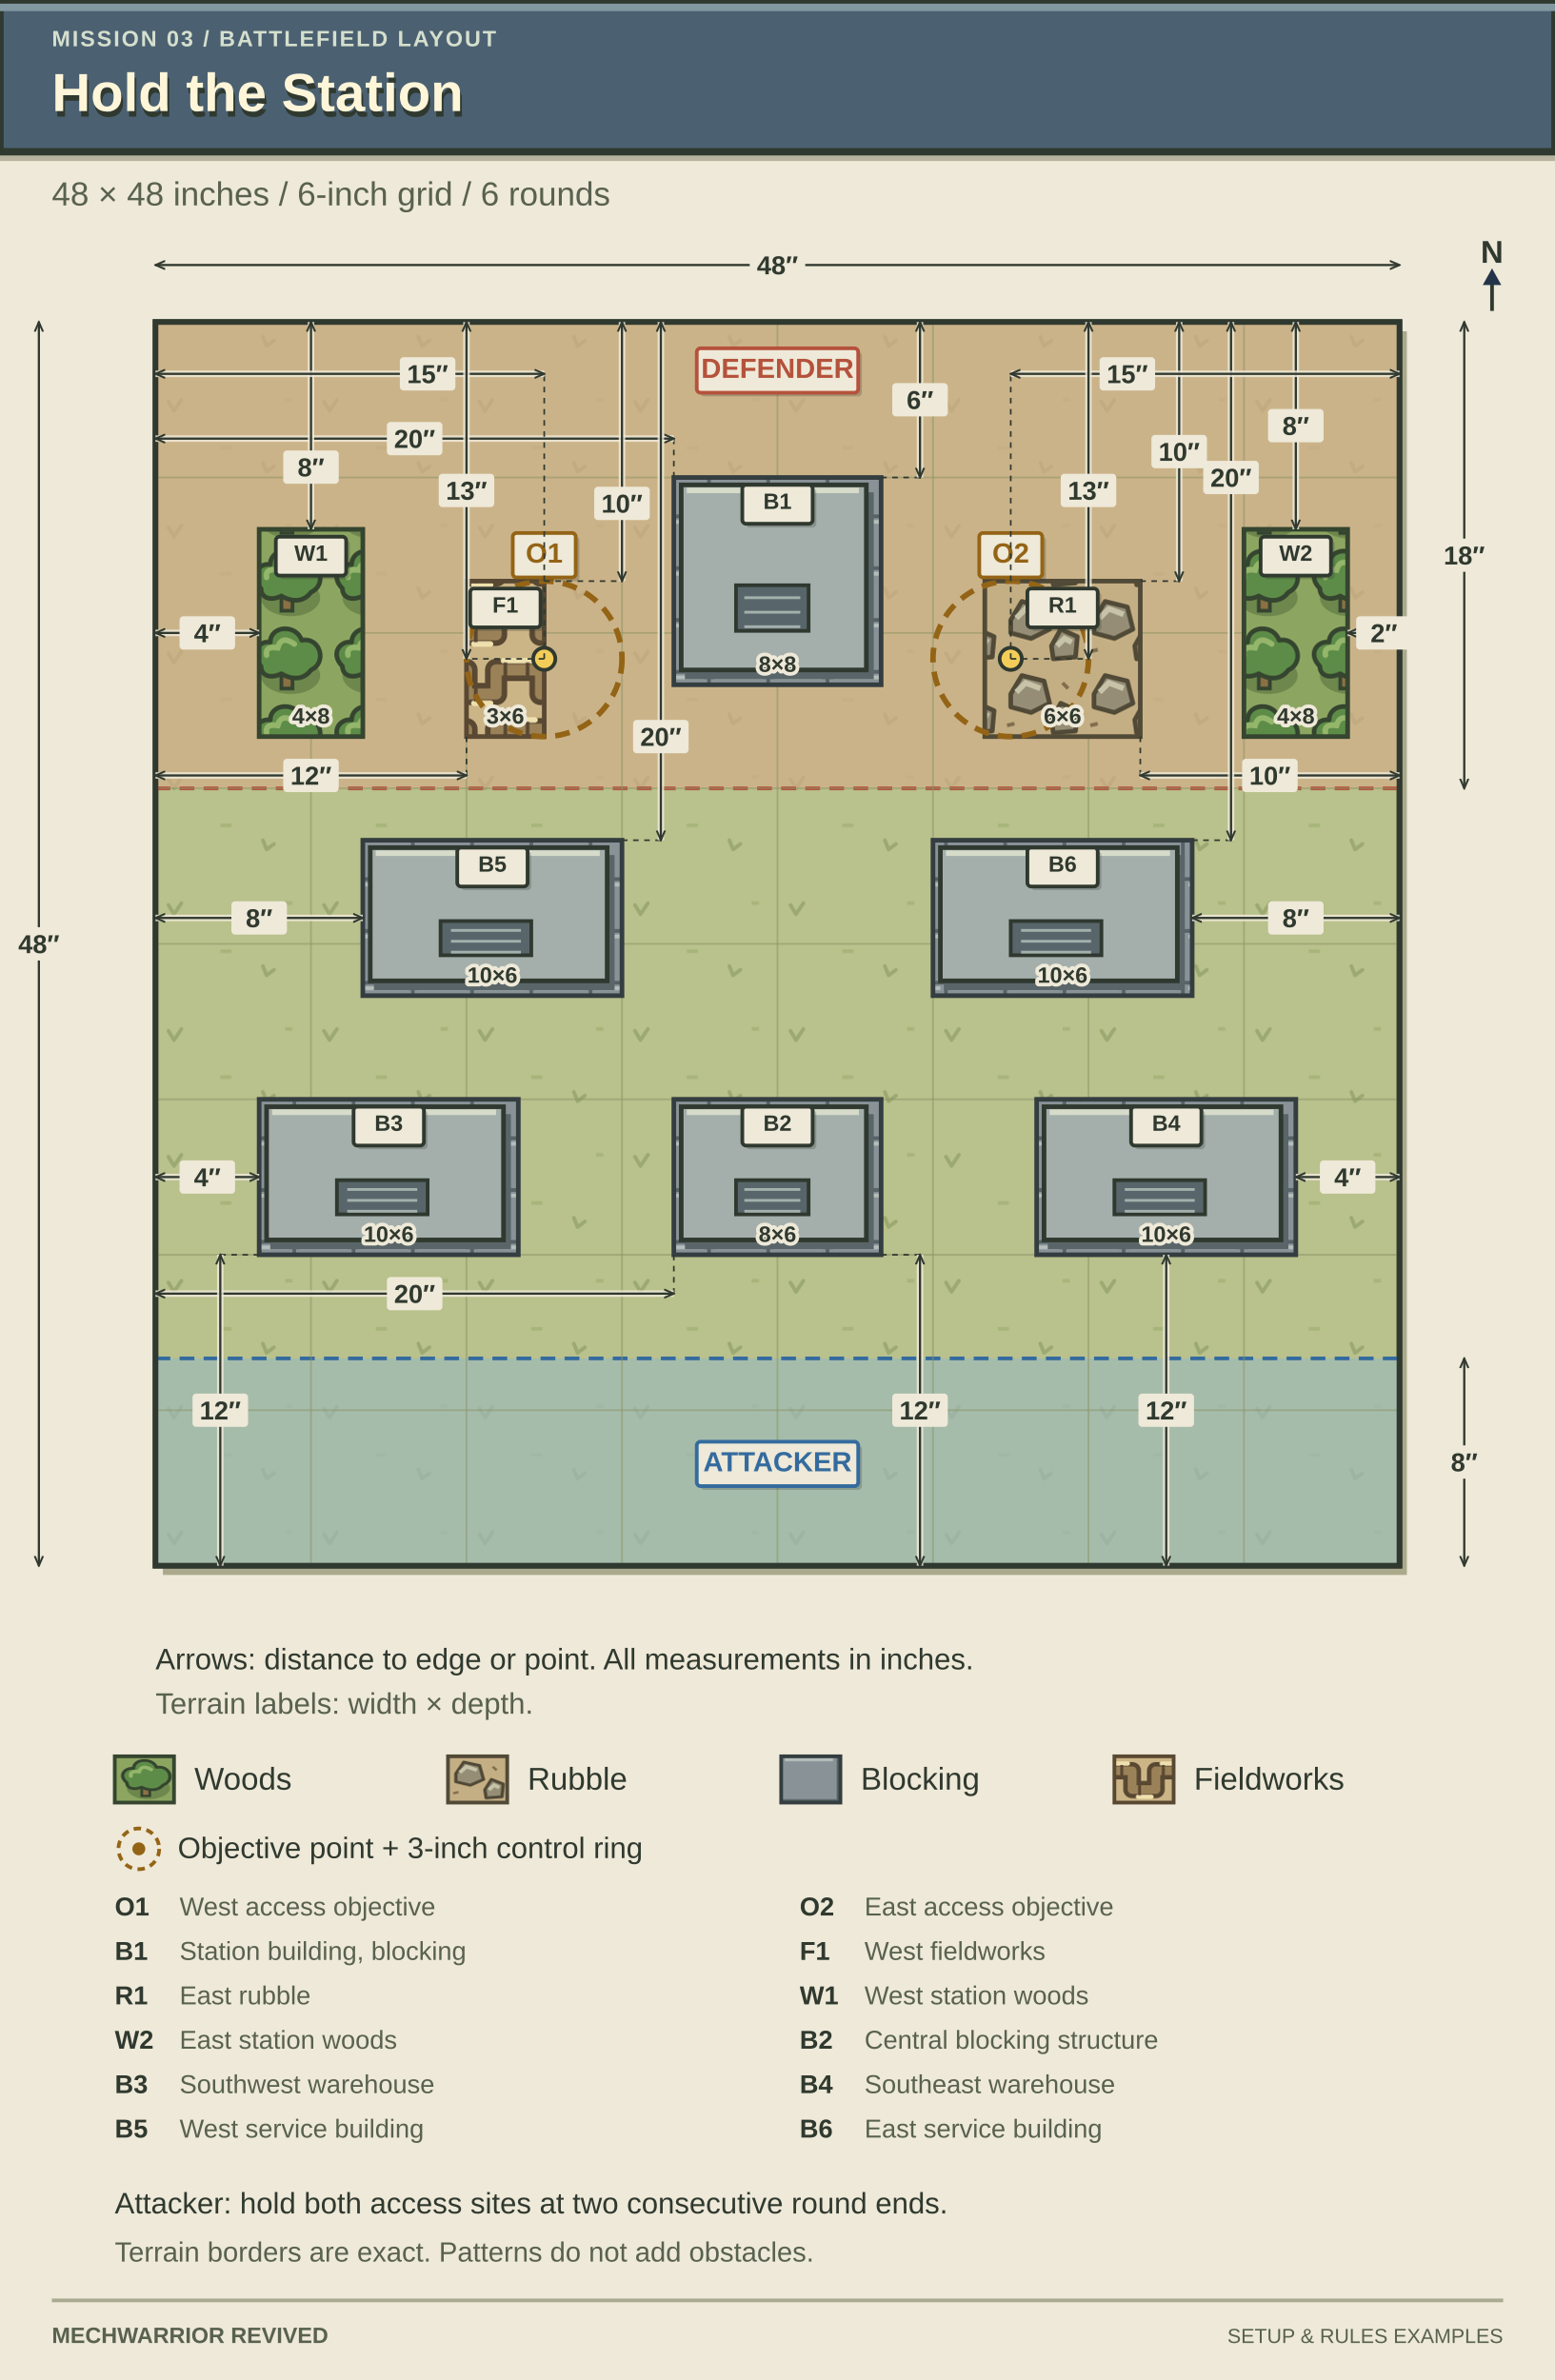
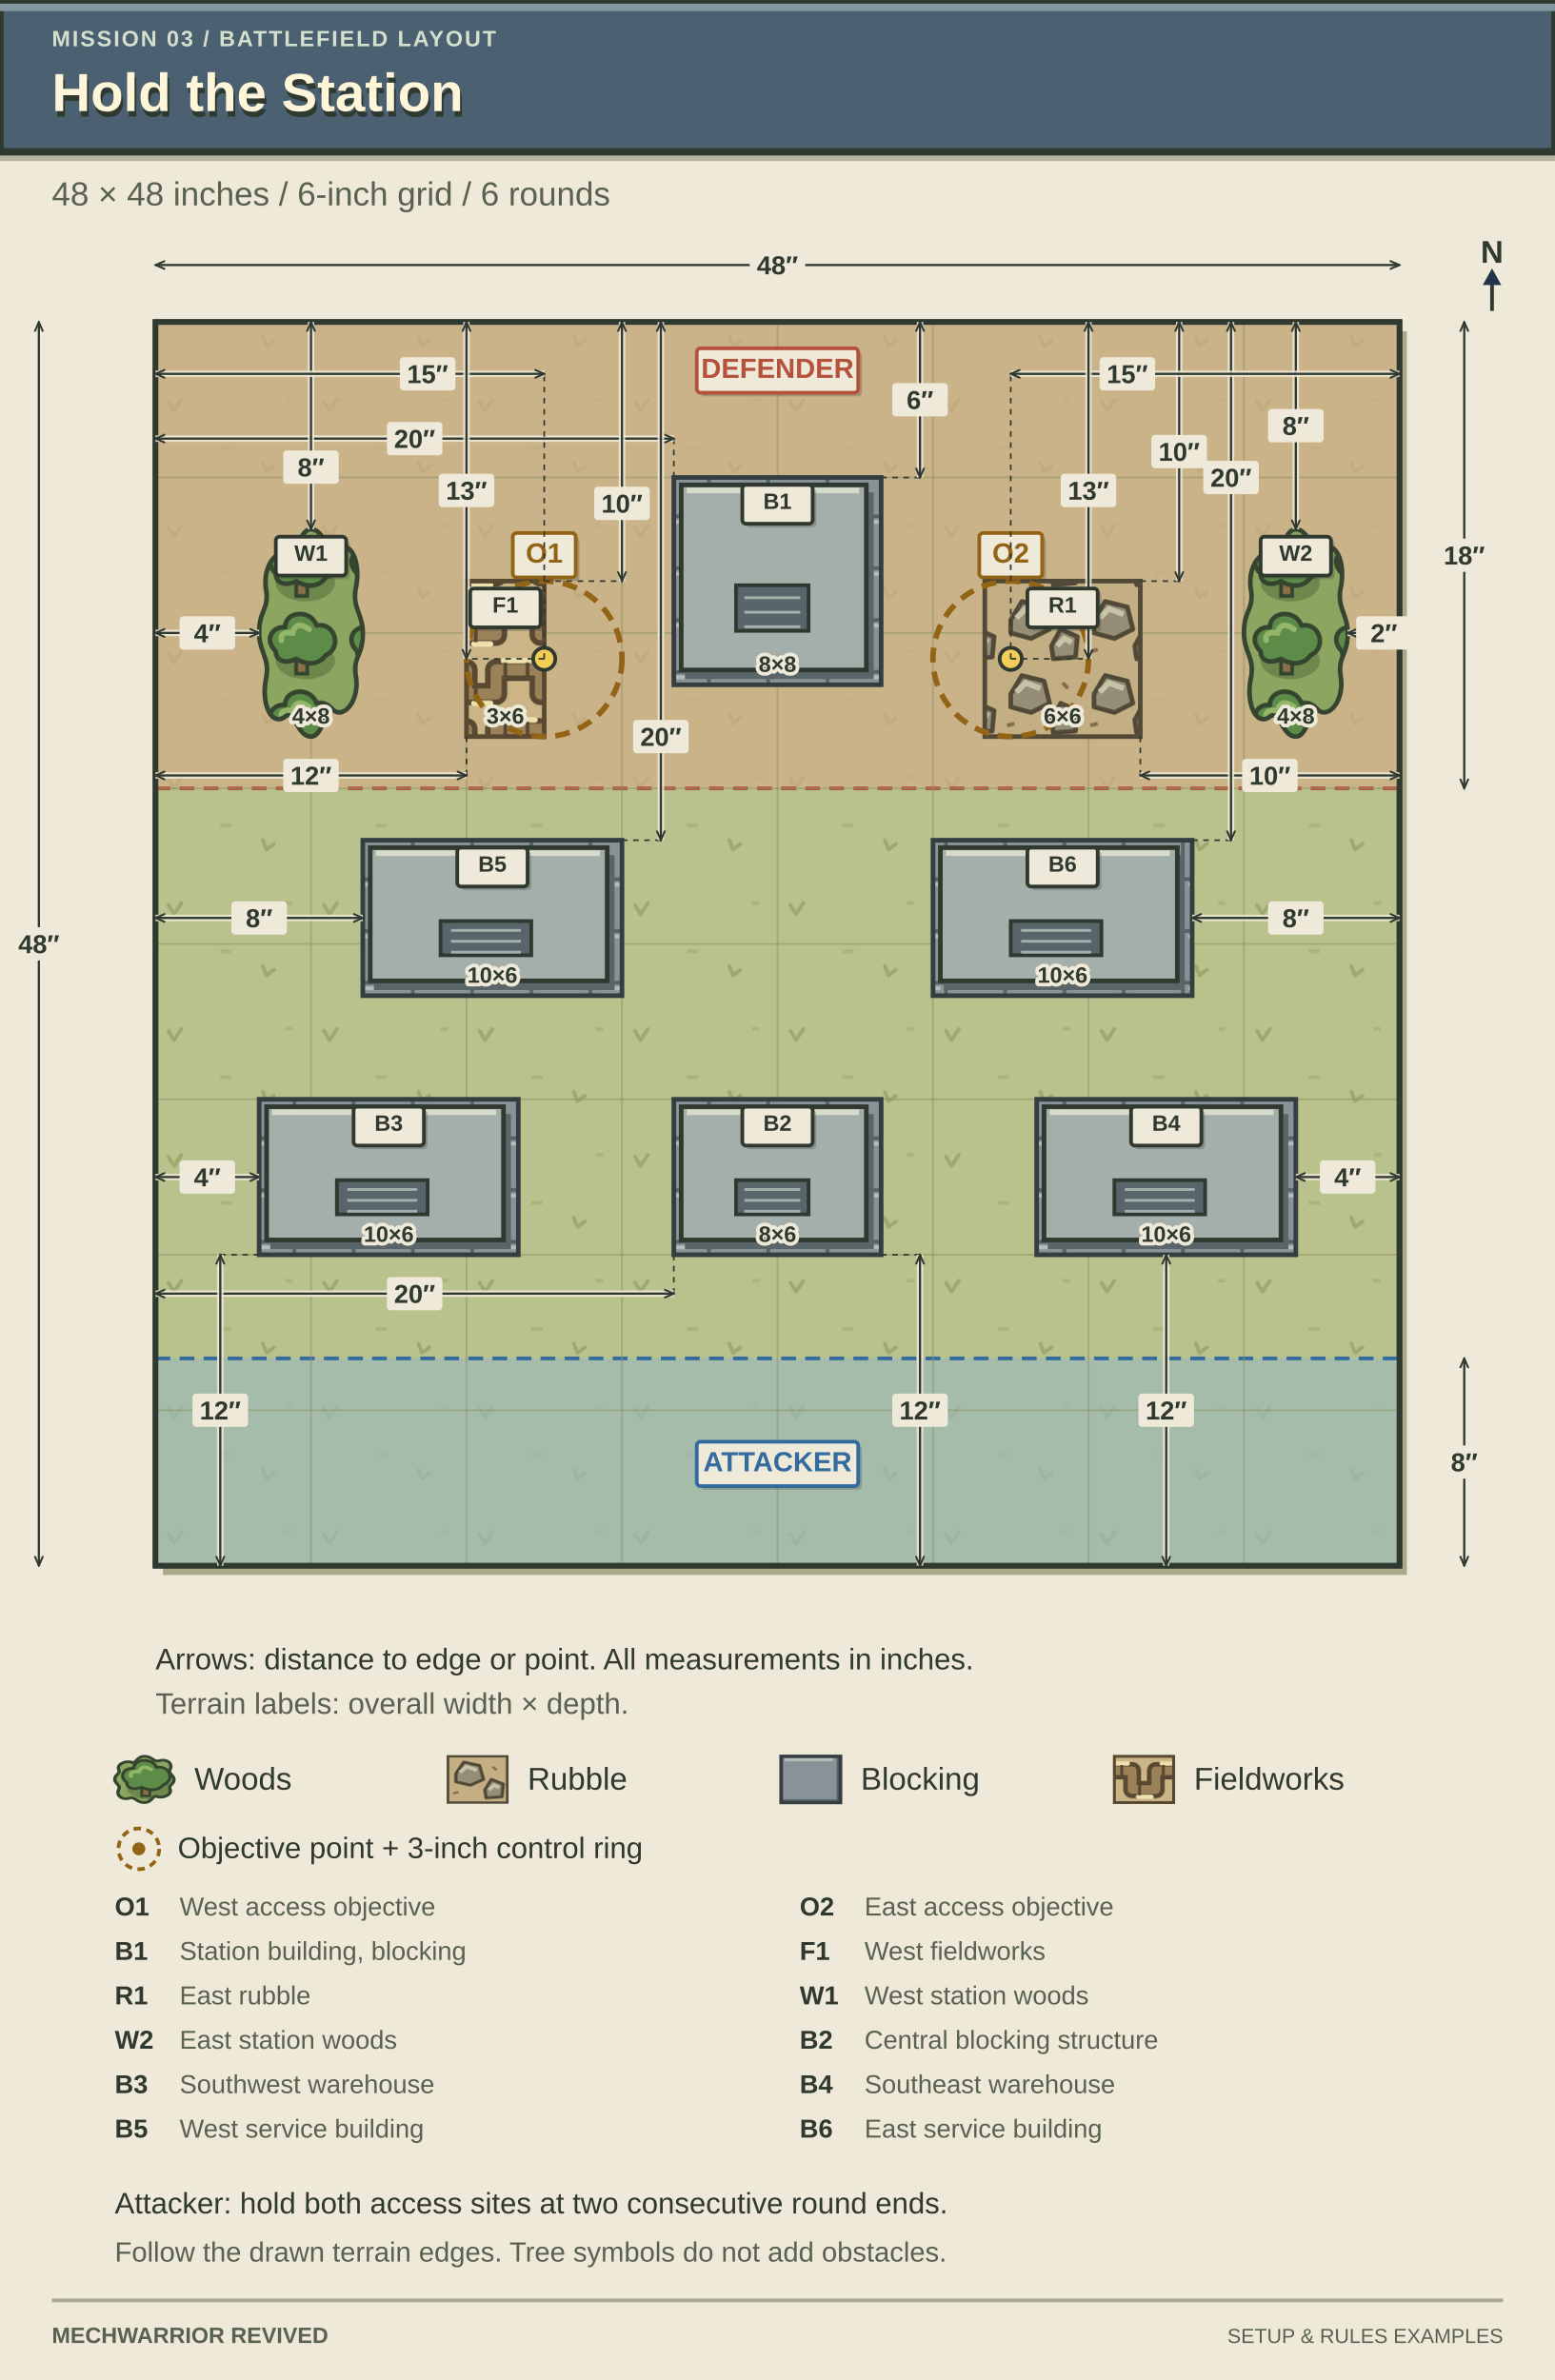
<svg xmlns="http://www.w3.org/2000/svg" width="840" height="1286" viewBox="0 0 840 1286" role="img" aria-labelledby="title desc">
  <defs>
    <pattern id="ground" patternUnits="userSpaceOnUse" width="84" height="68">
      <rect width="84" height="68" fill="#b9c18c" />
      <path d="M10 18l-3 -5m3 5l4 -6M60 51l-2 -5m2 5l4 -3" fill="none" stroke="#9ca971" stroke-width="2" stroke-linecap="round" />
      <path d="M35 38h6M70 12h4" stroke="#a8b57a" stroke-width="2" />
    </pattern>
    <pattern id="woods" patternUnits="userSpaceOnUse" width="44" height="42">
      <rect width="44" height="42" fill="#8ca661" />
      <ellipse cx="25" cy="29" rx="16" ry="10" fill="#6e874d" />
      <path d="M20 26v10h6V25" fill="#8b7045" stroke="#35452f" stroke-width="2" />
      <path d="M9 24C2 17 8 10 14 11C14 2 28 1 31 10C41 8 45 22 36 26C31 33 23 30 20 28C14 31 9 29 9 24Z" fill="#5d8c48" stroke="#35452f" stroke-width="2.5" stroke-linejoin="round" />
      <path d="M12 18Q11 13 18 14Q20 7 27 12" fill="none" stroke="#94b66a" stroke-width="3" stroke-linecap="round" />
    </pattern>
    <pattern id="rubble" patternUnits="userSpaceOnUse" width="45" height="40">
      <rect width="45" height="40" fill="#c4ae83" />
      <path d="M6 15L12 5L24 8L27 20L17 25L6 22Z M28 29L33 20L42 24L41 35L29 36Z" fill="#958d76" stroke="#514a37" stroke-width="2.5" stroke-linejoin="round" />
      <path d="M9 14L14 9L22 12M31 29L35 25L39 27" fill="none" stroke="#c6c3a8" stroke-width="3" />
      <path d="M4 32l4 -1M34 9l3 3" stroke="#806e4f" stroke-width="2" />
    </pattern>
    <pattern id="blocking" patternUnits="userSpaceOnUse" width="32" height="28">
      <rect width="32" height="28" fill="#899397" />
      <path d="M0 27H32M31 0V28" stroke="#576367" stroke-width="2" />
      <path d="M2 2H28" stroke="#b5bdbb" stroke-width="2" />
    </pattern>
    <pattern id="fieldworks" patternUnits="userSpaceOnUse" width="40" height="32">
      <rect width="40" height="32" fill="#cbb486" />
      <path d="M0 10H12V23H28V10H40" fill="none" stroke="#594832" stroke-width="12" stroke-linejoin="round" />
      <path d="M0 10H12V23H28V10H40" fill="none" stroke="#9a8158" stroke-width="6" stroke-linejoin="round" />
      <path d="M0 5H9M16 28H25M32 5H40" stroke="#eee0ad" stroke-width="3" stroke-linecap="round" />
      <path d="M5 6v8M17 19v8M33 6v8" stroke="#594832" stroke-width="2" />
    </pattern>
    <pattern id="water" patternUnits="userSpaceOnUse" width="40" height="30">
      <rect width="40" height="30" fill="#83b0be" />
      <path d="M4 10Q9 5 14 10T24 10M22 24Q27 19 32 24" fill="none" stroke="#c2dee0" stroke-width="3" stroke-linecap="round" />
    </pattern>
    <marker id="move-arrow" viewBox="0 0 10 10" refX="9" refY="5" markerWidth="6" markerHeight="6" orient="auto-start-reverse">
      <path d="M0 0L10 5L0 10Z" fill="#346b9e" />
    </marker>
    <marker id="sight-arrow" viewBox="0 0 10 10" refX="9" refY="5" markerWidth="6" markerHeight="6" orient="auto-start-reverse">
      <path d="M0 0L10 5L0 10Z" fill="#946416" />
    </marker>
    <marker id="measure-arrow" viewBox="0 0 8 8" refX="7" refY="4" markerWidth="5" markerHeight="5" orient="auto-start-reverse">
      <path d="M0 1L7 4L0 7" fill="none" stroke="#30392f" stroke-width="1.4" />
    </marker>
  </defs>
  <g font-family="Arial, Helvetica, sans-serif">
    <rect x="0" y="0" width="840" height="1286" fill="#eee9d8" stroke="none" />
    <rect x="0" y="5" width="840" height="82" fill="#b7b39e" stroke="none" />
    <rect x="0" y="0" width="840" height="82" fill="#4b6171" stroke="#30392f" stroke-width="4" />
    <line x1="0" y1="4" x2="840" y2="4" stroke="#8198a1" stroke-width="4" />
    <text x="28" y="25" font-size="12" text-anchor="start" fill="#d5dfce" font-weight="bold" letter-spacing="1">MISSION 03  /  BATTLEFIELD LAYOUT</text>
    <text x="29" y="63" font-size="29" text-anchor="start" fill="#30392f" font-weight="bold">Hold the Station</text>
    <text x="28" y="60" font-size="29" text-anchor="start" fill="#fff6d9" font-weight="bold">Hold the Station</text>
    <text x="28" y="111" font-size="18" text-anchor="start" fill="#59614f" font-weight="normal">48 × 48 inches  /  6-inch grid  /  6 rounds</text>
    <rect x="88" y="179" width="672" height="672" fill="#aaa98c" stroke="none" />
    <rect x="84" y="174" width="672" height="672" fill="url(#ground)" stroke="#30392f" data-board-width="48" data-board-depth="48" data-scale="14" stroke-width="3" />
    <rect x="84" y="734" width="672" height="112" fill="#9eb9b8" stroke="none" data-zone="attacker" data-low="0" data-high="8" fill-opacity=".7" />
    <line x1="84" y1="734" x2="756" y2="734" stroke="#346b9e" stroke-width="2" stroke-dasharray="8 5" />
    <rect x="84" y="174" width="672" height="252" fill="#d4ad88" stroke="none" data-zone="defender" data-low="30" data-high="48" fill-opacity=".7" />
    <line x1="84" y1="426" x2="756" y2="426" stroke="#b5523c" stroke-width="2" stroke-dasharray="8 5" />
    <line x1="84" y1="174" x2="84" y2="846" stroke="#899263" stroke-width="1" opacity=".5" />
    <line x1="168" y1="174" x2="168" y2="846" stroke="#899263" stroke-width="1" opacity=".5" />
    <line x1="252" y1="174" x2="252" y2="846" stroke="#899263" stroke-width="1" opacity=".5" />
    <line x1="336" y1="174" x2="336" y2="846" stroke="#899263" stroke-width="1" opacity=".5" />
    <line x1="420" y1="174" x2="420" y2="846" stroke="#899263" stroke-width="1" opacity=".5" />
    <line x1="504" y1="174" x2="504" y2="846" stroke="#899263" stroke-width="1" opacity=".5" />
    <line x1="588" y1="174" x2="588" y2="846" stroke="#899263" stroke-width="1" opacity=".5" />
    <line x1="672" y1="174" x2="672" y2="846" stroke="#899263" stroke-width="1" opacity=".5" />
    <line x1="756" y1="174" x2="756" y2="846" stroke="#899263" stroke-width="1" opacity=".5" />
    <line x1="84" y1="846" x2="756" y2="846" stroke="#899263" stroke-width="1" opacity=".5" />
    <line x1="84" y1="762" x2="756" y2="762" stroke="#899263" stroke-width="1" opacity=".5" />
    <line x1="84" y1="678" x2="756" y2="678" stroke="#899263" stroke-width="1" opacity=".5" />
    <line x1="84" y1="594" x2="756" y2="594" stroke="#899263" stroke-width="1" opacity=".5" />
    <line x1="84" y1="510" x2="756" y2="510" stroke="#899263" stroke-width="1" opacity=".5" />
    <line x1="84" y1="426" x2="756" y2="426" stroke="#899263" stroke-width="1" opacity=".5" />
    <line x1="84" y1="342" x2="756" y2="342" stroke="#899263" stroke-width="1" opacity=".5" />
    <line x1="84" y1="258" x2="756" y2="258" stroke="#899263" stroke-width="1" opacity=".5" />
    <line x1="84" y1="174" x2="756" y2="174" stroke="#899263" stroke-width="1" opacity=".5" />
    <rect x="84" y="174" width="672" height="672" fill="none" stroke="#30392f" stroke-width="3" />
    <rect x="364" y="258" width="112" height="112" fill="url(#blocking)" stroke="#343d40" stroke-width="2.5" data-terrain="B1" data-kind="blocking" />
    <rect x="370" y="266" width="102" height="101" fill="#596568" stroke="none" />
    <rect x="368" y="262" width="100" height="100" fill="#a4afac" stroke="#30392f" stroke-width="2.5" />
    <line x1="371" y1="265" x2="464" y2="265" stroke="#d6dbca" stroke-width="3" />
    <rect x="397.6" y="316.24" width="39.2" height="24.64" fill="#58666b" stroke="#30392f" stroke-width="2" />
    <line x1="402.08" y1="322.96" x2="432.32" y2="322.96" stroke="#a3b0ac" stroke-width="1.5" />
    <line x1="402.08" y1="330.8" x2="432.32" y2="330.8" stroke="#a3b0ac" stroke-width="1.5" />
    <line x1="402.08" y1="338.64" x2="432.32" y2="338.64" stroke="#a3b0ac" stroke-width="1.5" />
    <rect x="252" y="314" width="42" height="84" fill="url(#fieldworks)" stroke="#594832" stroke-width="2.5" data-terrain="F1" data-kind="fieldworks" />
    <rect x="532" y="314" width="84" height="84" fill="url(#rubble)" stroke="#514a37" stroke-width="2.5" data-terrain="R1" data-kind="rubble" />
-     <rect x="140" y="286" width="56" height="112" fill="url(#woods)" stroke="#35452f" stroke-width="2.5" data-terrain="W1" data-kind="woods" />
-     <rect x="672" y="286" width="56" height="112" fill="url(#woods)" stroke="#35452f" stroke-width="2.5" data-terrain="W2" data-kind="woods" />
+     <svg x="140" y="286" width="56" height="112" viewBox="0 0 56 112" overflow="visible" data-terrain="W1" data-kind="woods">
+       <path d="M0 56C0 43.68 5.04 43.68 3.92 33.6C1.12 20.16 10.08 8.96 16.24 14.56C20.16 19.04 20.72 0 28 0C35.28 0 36.4 13.44 41.44 11.2C49.28 4.48 55.44 17.92 52.08 32.48C50.4 42.56 56 45.92 56 56C56 68.32 50.96 68.32 52.08 78.4C54.88 91.84 45.92 103.04 39.76 97.44C35.84 92.96 35.28 112 28 112C20.72 112 19.6 98.56 14.56 100.8C6.72 107.52 0.56 94.08 3.92 79.52C5.6 69.44 0 66.08 0 56Z" fill="url(#woods)" stroke="#35452f" stroke-width="2.5" stroke-linejoin="round" />
+     </svg>
+     <svg x="672" y="286" width="56" height="112" viewBox="0 0 56 112" overflow="visible" data-terrain="W2" data-kind="woods">
+       <path d="M0 56C0 43.68 5.04 43.68 3.92 33.6C1.12 20.16 10.08 8.96 16.24 14.56C20.16 19.04 20.72 0 28 0C35.28 0 36.4 13.44 41.44 11.2C49.28 4.48 55.44 17.92 52.08 32.48C50.4 42.56 56 45.92 56 56C56 68.32 50.96 68.32 52.08 78.4C54.88 91.84 45.92 103.04 39.76 97.44C35.84 92.96 35.28 112 28 112C20.72 112 19.6 98.56 14.56 100.8C6.72 107.52 0.56 94.08 3.92 79.52C5.6 69.44 0 66.08 0 56Z" fill="url(#woods)" stroke="#35452f" stroke-width="2.5" stroke-linejoin="round" />
+     </svg>
    <rect x="364" y="594" width="112" height="84" fill="url(#blocking)" stroke="#343d40" stroke-width="2.5" data-terrain="B2" data-kind="blocking" />
    <rect x="370" y="602" width="102" height="73" fill="#596568" stroke="none" />
    <rect x="368" y="598" width="100" height="72" fill="#a4afac" stroke="#30392f" stroke-width="2.5" />
    <line x1="371" y1="601" x2="464" y2="601" stroke="#d6dbca" stroke-width="3" />
    <rect x="397.6" y="637.68" width="39.2" height="18.48" fill="#58666b" stroke="#30392f" stroke-width="2" />
    <line x1="402.08" y1="642.72" x2="432.32" y2="642.72" stroke="#a3b0ac" stroke-width="1.5" />
    <line x1="402.08" y1="648.6" x2="432.32" y2="648.6" stroke="#a3b0ac" stroke-width="1.5" />
    <line x1="402.08" y1="654.48" x2="432.32" y2="654.48" stroke="#a3b0ac" stroke-width="1.5" />
    <rect x="140" y="594" width="140" height="84" fill="url(#blocking)" stroke="#343d40" stroke-width="2.5" data-terrain="B3" data-kind="blocking" />
    <rect x="146" y="602" width="130" height="73" fill="#596568" stroke="none" />
    <rect x="144" y="598" width="128" height="72" fill="#a4afac" stroke="#30392f" stroke-width="2.5" />
    <line x1="147" y1="601" x2="268" y2="601" stroke="#d6dbca" stroke-width="3" />
    <rect x="182" y="637.68" width="49" height="18.48" fill="#58666b" stroke="#30392f" stroke-width="2" />
    <line x1="187.6" y1="642.72" x2="225.4" y2="642.72" stroke="#a3b0ac" stroke-width="1.5" />
    <line x1="187.6" y1="648.6" x2="225.4" y2="648.6" stroke="#a3b0ac" stroke-width="1.5" />
    <line x1="187.6" y1="654.48" x2="225.4" y2="654.48" stroke="#a3b0ac" stroke-width="1.5" />
    <rect x="560" y="594" width="140" height="84" fill="url(#blocking)" stroke="#343d40" stroke-width="2.5" data-terrain="B4" data-kind="blocking" />
    <rect x="566" y="602" width="130" height="73" fill="#596568" stroke="none" />
    <rect x="564" y="598" width="128" height="72" fill="#a4afac" stroke="#30392f" stroke-width="2.5" />
    <line x1="567" y1="601" x2="688" y2="601" stroke="#d6dbca" stroke-width="3" />
    <rect x="602" y="637.68" width="49" height="18.48" fill="#58666b" stroke="#30392f" stroke-width="2" />
    <line x1="607.6" y1="642.72" x2="645.4" y2="642.72" stroke="#a3b0ac" stroke-width="1.5" />
    <line x1="607.6" y1="648.6" x2="645.4" y2="648.6" stroke="#a3b0ac" stroke-width="1.5" />
    <line x1="607.6" y1="654.48" x2="645.4" y2="654.48" stroke="#a3b0ac" stroke-width="1.5" />
    <rect x="196" y="454" width="140" height="84" fill="url(#blocking)" stroke="#343d40" stroke-width="2.5" data-terrain="B5" data-kind="blocking" />
    <rect x="202" y="462" width="130" height="73" fill="#596568" stroke="none" />
    <rect x="200" y="458" width="128" height="72" fill="#a4afac" stroke="#30392f" stroke-width="2.5" />
    <line x1="203" y1="461" x2="324" y2="461" stroke="#d6dbca" stroke-width="3" />
    <rect x="238" y="497.68" width="49" height="18.48" fill="#58666b" stroke="#30392f" stroke-width="2" />
    <line x1="243.6" y1="502.72" x2="281.4" y2="502.72" stroke="#a3b0ac" stroke-width="1.5" />
    <line x1="243.6" y1="508.6" x2="281.4" y2="508.6" stroke="#a3b0ac" stroke-width="1.5" />
    <line x1="243.6" y1="514.48" x2="281.4" y2="514.48" stroke="#a3b0ac" stroke-width="1.5" />
    <rect x="504" y="454" width="140" height="84" fill="url(#blocking)" stroke="#343d40" stroke-width="2.5" data-terrain="B6" data-kind="blocking" />
    <rect x="510" y="462" width="130" height="73" fill="#596568" stroke="none" />
    <rect x="508" y="458" width="128" height="72" fill="#a4afac" stroke="#30392f" stroke-width="2.5" />
    <line x1="511" y1="461" x2="632" y2="461" stroke="#d6dbca" stroke-width="3" />
    <rect x="546" y="497.68" width="49" height="18.48" fill="#58666b" stroke="#30392f" stroke-width="2" />
    <line x1="551.6" y1="502.72" x2="589.4" y2="502.72" stroke="#a3b0ac" stroke-width="1.5" />
    <line x1="551.6" y1="508.6" x2="589.4" y2="508.6" stroke="#a3b0ac" stroke-width="1.5" />
    <line x1="551.6" y1="514.48" x2="589.4" y2="514.48" stroke="#a3b0ac" stroke-width="1.5" />
    <rect x="378.4" y="781" width="87.2" height="24" fill="#30392f" stroke="none" opacity=".25" rx="2" />
    <rect x="376.4" y="779" width="87.2" height="24" fill="#eee9d8" stroke="#346b9e" stroke-width="2" rx="2" />
    <text x="420" y="795" font-size="15" text-anchor="middle" fill="#346b9e" font-weight="bold">ATTACKER</text>
    <rect x="378.4" y="190.2" width="87.2" height="24" fill="#30392f" stroke="none" opacity=".25" rx="2" />
    <rect x="376.4" y="188.2" width="87.2" height="24" fill="#eee9d8" stroke="#b5523c" stroke-width="2" rx="2" />
    <text x="420" y="204.2" font-size="15" text-anchor="middle" fill="#b5523c" font-weight="bold">DEFENDER</text>
    <circle cx="294" cy="356" r="42" fill="none" stroke="#946416" stroke-width="3" stroke-dasharray="8 5" data-objective="O1" data-control-radius="3" />
    <circle cx="294" cy="356" r="6" fill="#f3cd58" stroke="#30392f" stroke-width="2" />
    <rect x="279" y="290" width="34" height="24" fill="#30392f" stroke="none" opacity=".25" rx="2" />
    <rect x="277" y="288" width="34" height="24" fill="#eee9d8" stroke="#946416" stroke-width="2" rx="2" />
    <text x="294" y="304" font-size="15" text-anchor="middle" fill="#946416" font-weight="bold">O1</text>
    <circle cx="546" cy="356" r="42" fill="none" stroke="#946416" stroke-width="3" stroke-dasharray="8 5" data-objective="O2" data-control-radius="3" />
    <circle cx="546" cy="356" r="6" fill="#f3cd58" stroke="#30392f" stroke-width="2" />
    <rect x="531" y="290" width="34" height="24" fill="#30392f" stroke="none" opacity=".25" rx="2" />
    <rect x="529" y="288" width="34" height="24" fill="#eee9d8" stroke="#946416" stroke-width="2" rx="2" />
    <text x="546" y="304" font-size="15" text-anchor="middle" fill="#946416" font-weight="bold">O2</text>
    <g data-measure="B1" data-axis="x" data-distance="20">
      <line x1="364" y1="258" x2="364" y2="237" stroke="#30392f" stroke-width="0.9" stroke-dasharray="3 3" />
      <line x1="84" y1="237" x2="364" y2="237" stroke="#eee9d8" stroke-width="3.5" opacity=".85" />
      <line x1="84" y1="237" x2="364" y2="237" stroke="#30392f" stroke-width="1.2" data-dimension-line="true" marker-start="url(#measure-arrow)" marker-end="url(#measure-arrow)" />
      <rect x="209" y="228" width="30" height="18" fill="#eee9d8" stroke="none" rx="2" />
      <text x="224" y="242" font-size="14" text-anchor="middle" fill="#30392f" font-weight="bold">20″</text>
    </g>
    <g data-measure="B1" data-axis="y" data-distance="6">
      <line x1="476" y1="258" x2="497" y2="258" stroke="#30392f" stroke-width="0.9" stroke-dasharray="3 3" />
      <line x1="497" y1="174" x2="497" y2="258" stroke="#eee9d8" stroke-width="3.5" opacity=".85" />
      <line x1="497" y1="174" x2="497" y2="258" stroke="#30392f" stroke-width="1.2" data-dimension-line="true" marker-start="url(#measure-arrow)" marker-end="url(#measure-arrow)" />
      <rect x="482" y="207" width="30" height="18" fill="#eee9d8" stroke="none" rx="2" />
      <text x="497" y="221" font-size="14" text-anchor="middle" fill="#30392f" font-weight="bold">6″</text>
    </g>
    <g data-measure="F1" data-axis="x" data-distance="12">
      <line x1="252" y1="398" x2="252" y2="419" stroke="#30392f" stroke-width="0.9" stroke-dasharray="3 3" />
      <line x1="84" y1="419" x2="252" y2="419" stroke="#eee9d8" stroke-width="3.5" opacity=".85" />
      <line x1="84" y1="419" x2="252" y2="419" stroke="#30392f" stroke-width="1.2" data-dimension-line="true" marker-start="url(#measure-arrow)" marker-end="url(#measure-arrow)" />
      <rect x="153" y="410" width="30" height="18" fill="#eee9d8" stroke="none" rx="2" />
      <text x="168" y="424" font-size="14" text-anchor="middle" fill="#30392f" font-weight="bold">12″</text>
    </g>
    <g data-measure="F1" data-axis="y" data-distance="10">
      <line x1="294" y1="314" x2="336" y2="314" stroke="#30392f" stroke-width="0.9" stroke-dasharray="3 3" />
      <line x1="336" y1="174" x2="336" y2="314" stroke="#eee9d8" stroke-width="3.5" opacity=".85" />
      <line x1="336" y1="174" x2="336" y2="314" stroke="#30392f" stroke-width="1.2" data-dimension-line="true" marker-start="url(#measure-arrow)" marker-end="url(#measure-arrow)" />
      <rect x="321" y="263" width="30" height="18" fill="#eee9d8" stroke="none" rx="2" />
      <text x="336" y="277" font-size="14" text-anchor="middle" fill="#30392f" font-weight="bold">10″</text>
    </g>
    <g data-measure="R1" data-axis="x" data-distance="10">
      <line x1="616" y1="398" x2="616" y2="419" stroke="#30392f" stroke-width="0.9" stroke-dasharray="3 3" />
      <line x1="756" y1="419" x2="616" y2="419" stroke="#eee9d8" stroke-width="3.5" opacity=".85" />
      <line x1="756" y1="419" x2="616" y2="419" stroke="#30392f" stroke-width="1.2" data-dimension-line="true" marker-start="url(#measure-arrow)" marker-end="url(#measure-arrow)" />
      <rect x="671" y="410" width="30" height="18" fill="#eee9d8" stroke="none" rx="2" />
      <text x="686" y="424" font-size="14" text-anchor="middle" fill="#30392f" font-weight="bold">10″</text>
    </g>
    <g data-measure="R1" data-axis="y" data-distance="10">
      <line x1="616" y1="314" x2="637" y2="314" stroke="#30392f" stroke-width="0.9" stroke-dasharray="3 3" />
      <line x1="637" y1="174" x2="637" y2="314" stroke="#eee9d8" stroke-width="3.5" opacity=".85" />
      <line x1="637" y1="174" x2="637" y2="314" stroke="#30392f" stroke-width="1.2" data-dimension-line="true" marker-start="url(#measure-arrow)" marker-end="url(#measure-arrow)" />
      <rect x="622" y="235" width="30" height="18" fill="#eee9d8" stroke="none" rx="2" />
      <text x="637" y="249" font-size="14" text-anchor="middle" fill="#30392f" font-weight="bold">10″</text>
    </g>
    <g data-measure="W1" data-axis="x" data-distance="4">
      <line x1="84" y1="342" x2="140" y2="342" stroke="#eee9d8" stroke-width="3.5" opacity=".85" />
      <line x1="84" y1="342" x2="140" y2="342" stroke="#30392f" stroke-width="1.2" data-dimension-line="true" marker-start="url(#measure-arrow)" marker-end="url(#measure-arrow)" />
      <rect x="97" y="333" width="30" height="18" fill="#eee9d8" stroke="none" rx="2" />
      <text x="112" y="347" font-size="14" text-anchor="middle" fill="#30392f" font-weight="bold">4″</text>
    </g>
    <g data-measure="W1" data-axis="y" data-distance="8">
      <line x1="168" y1="174" x2="168" y2="286" stroke="#eee9d8" stroke-width="3.5" opacity=".85" />
      <line x1="168" y1="174" x2="168" y2="286" stroke="#30392f" stroke-width="1.2" data-dimension-line="true" marker-start="url(#measure-arrow)" marker-end="url(#measure-arrow)" />
      <rect x="153" y="243.4" width="30" height="18" fill="#eee9d8" stroke="none" rx="2" />
      <text x="168" y="257.4" font-size="14" text-anchor="middle" fill="#30392f" font-weight="bold">8″</text>
    </g>
    <g data-measure="W2" data-axis="x" data-distance="2">
      <line x1="756" y1="342" x2="728" y2="342" stroke="#eee9d8" stroke-width="3.5" opacity=".85" />
      <line x1="756" y1="342" x2="728" y2="342" stroke="#30392f" stroke-width="1.2" data-dimension-line="true" marker-start="url(#measure-arrow)" marker-end="url(#measure-arrow)" />
      <rect x="732.6" y="333" width="30" height="18" fill="#eee9d8" stroke="none" rx="2" />
      <text x="747.6" y="347" font-size="14" text-anchor="middle" fill="#30392f" font-weight="bold">2″</text>
    </g>
    <g data-measure="W2" data-axis="y" data-distance="8">
      <line x1="700" y1="174" x2="700" y2="286" stroke="#eee9d8" stroke-width="3.5" opacity=".85" />
      <line x1="700" y1="174" x2="700" y2="286" stroke="#30392f" stroke-width="1.2" data-dimension-line="true" marker-start="url(#measure-arrow)" marker-end="url(#measure-arrow)" />
      <rect x="685" y="221" width="30" height="18" fill="#eee9d8" stroke="none" rx="2" />
      <text x="700" y="235" font-size="14" text-anchor="middle" fill="#30392f" font-weight="bold">8″</text>
    </g>
    <g data-measure="B2" data-axis="x" data-distance="20">
      <line x1="364" y1="678" x2="364" y2="699" stroke="#30392f" stroke-width="0.9" stroke-dasharray="3 3" />
      <line x1="84" y1="699" x2="364" y2="699" stroke="#eee9d8" stroke-width="3.5" opacity=".85" />
      <line x1="84" y1="699" x2="364" y2="699" stroke="#30392f" stroke-width="1.2" data-dimension-line="true" marker-start="url(#measure-arrow)" marker-end="url(#measure-arrow)" />
      <rect x="209" y="690" width="30" height="18" fill="#eee9d8" stroke="none" rx="2" />
      <text x="224" y="704" font-size="14" text-anchor="middle" fill="#30392f" font-weight="bold">20″</text>
    </g>
    <g data-measure="B2" data-axis="y" data-distance="12">
      <line x1="476" y1="678" x2="497" y2="678" stroke="#30392f" stroke-width="0.9" stroke-dasharray="3 3" />
      <line x1="497" y1="846" x2="497" y2="678" stroke="#eee9d8" stroke-width="3.5" opacity=".85" />
      <line x1="497" y1="846" x2="497" y2="678" stroke="#30392f" stroke-width="1.2" data-dimension-line="true" marker-start="url(#measure-arrow)" marker-end="url(#measure-arrow)" />
      <rect x="482" y="753" width="30" height="18" fill="#eee9d8" stroke="none" rx="2" />
      <text x="497" y="767" font-size="14" text-anchor="middle" fill="#30392f" font-weight="bold">12″</text>
    </g>
    <g data-measure="B3" data-axis="x" data-distance="4">
      <line x1="84" y1="636" x2="140" y2="636" stroke="#eee9d8" stroke-width="3.5" opacity=".85" />
      <line x1="84" y1="636" x2="140" y2="636" stroke="#30392f" stroke-width="1.2" data-dimension-line="true" marker-start="url(#measure-arrow)" marker-end="url(#measure-arrow)" />
      <rect x="97" y="627" width="30" height="18" fill="#eee9d8" stroke="none" rx="2" />
      <text x="112" y="641" font-size="14" text-anchor="middle" fill="#30392f" font-weight="bold">4″</text>
    </g>
    <g data-measure="B3" data-axis="y" data-distance="12">
      <line x1="140" y1="678" x2="119" y2="678" stroke="#30392f" stroke-width="0.9" stroke-dasharray="3 3" />
      <line x1="119" y1="846" x2="119" y2="678" stroke="#eee9d8" stroke-width="3.5" opacity=".85" />
      <line x1="119" y1="846" x2="119" y2="678" stroke="#30392f" stroke-width="1.2" data-dimension-line="true" marker-start="url(#measure-arrow)" marker-end="url(#measure-arrow)" />
      <rect x="104" y="753" width="30" height="18" fill="#eee9d8" stroke="none" rx="2" />
      <text x="119" y="767" font-size="14" text-anchor="middle" fill="#30392f" font-weight="bold">12″</text>
    </g>
    <g data-measure="B4" data-axis="x" data-distance="4">
      <line x1="756" y1="636" x2="700" y2="636" stroke="#eee9d8" stroke-width="3.5" opacity=".85" />
      <line x1="756" y1="636" x2="700" y2="636" stroke="#30392f" stroke-width="1.2" data-dimension-line="true" marker-start="url(#measure-arrow)" marker-end="url(#measure-arrow)" />
      <rect x="713" y="627" width="30" height="18" fill="#eee9d8" stroke="none" rx="2" />
      <text x="728" y="641" font-size="14" text-anchor="middle" fill="#30392f" font-weight="bold">4″</text>
    </g>
    <g data-measure="B4" data-axis="y" data-distance="12">
      <line x1="630" y1="846" x2="630" y2="678" stroke="#eee9d8" stroke-width="3.5" opacity=".85" />
      <line x1="630" y1="846" x2="630" y2="678" stroke="#30392f" stroke-width="1.2" data-dimension-line="true" marker-start="url(#measure-arrow)" marker-end="url(#measure-arrow)" />
      <rect x="615" y="753" width="30" height="18" fill="#eee9d8" stroke="none" rx="2" />
      <text x="630" y="767" font-size="14" text-anchor="middle" fill="#30392f" font-weight="bold">12″</text>
    </g>
    <g data-measure="B5" data-axis="x" data-distance="8">
      <line x1="84" y1="496" x2="196" y2="496" stroke="#eee9d8" stroke-width="3.5" opacity=".85" />
      <line x1="84" y1="496" x2="196" y2="496" stroke="#30392f" stroke-width="1.2" data-dimension-line="true" marker-start="url(#measure-arrow)" marker-end="url(#measure-arrow)" />
      <rect x="125" y="487" width="30" height="18" fill="#eee9d8" stroke="none" rx="2" />
      <text x="140" y="501" font-size="14" text-anchor="middle" fill="#30392f" font-weight="bold">8″</text>
    </g>
    <g data-measure="B5" data-axis="y" data-distance="20">
      <line x1="336" y1="454" x2="357" y2="454" stroke="#30392f" stroke-width="0.9" stroke-dasharray="3 3" />
      <line x1="357" y1="174" x2="357" y2="454" stroke="#eee9d8" stroke-width="3.5" opacity=".85" />
      <line x1="357" y1="174" x2="357" y2="454" stroke="#30392f" stroke-width="1.2" data-dimension-line="true" marker-start="url(#measure-arrow)" marker-end="url(#measure-arrow)" />
      <rect x="342" y="389" width="30" height="18" fill="#eee9d8" stroke="none" rx="2" />
      <text x="357" y="403" font-size="14" text-anchor="middle" fill="#30392f" font-weight="bold">20″</text>
    </g>
    <g data-measure="B6" data-axis="x" data-distance="8">
      <line x1="756" y1="496" x2="644" y2="496" stroke="#eee9d8" stroke-width="3.5" opacity=".85" />
      <line x1="756" y1="496" x2="644" y2="496" stroke="#30392f" stroke-width="1.2" data-dimension-line="true" marker-start="url(#measure-arrow)" marker-end="url(#measure-arrow)" />
      <rect x="685" y="487" width="30" height="18" fill="#eee9d8" stroke="none" rx="2" />
      <text x="700" y="501" font-size="14" text-anchor="middle" fill="#30392f" font-weight="bold">8″</text>
    </g>
    <g data-measure="B6" data-axis="y" data-distance="20">
      <line x1="644" y1="454" x2="665" y2="454" stroke="#30392f" stroke-width="0.9" stroke-dasharray="3 3" />
      <line x1="665" y1="174" x2="665" y2="454" stroke="#eee9d8" stroke-width="3.5" opacity=".85" />
      <line x1="665" y1="174" x2="665" y2="454" stroke="#30392f" stroke-width="1.2" data-dimension-line="true" marker-start="url(#measure-arrow)" marker-end="url(#measure-arrow)" />
      <rect x="650" y="249" width="30" height="18" fill="#eee9d8" stroke="none" rx="2" />
      <text x="665" y="263" font-size="14" text-anchor="middle" fill="#30392f" font-weight="bold">20″</text>
    </g>
    <g data-measure="O1" data-axis="x" data-distance="15">
      <line x1="294" y1="356" x2="294" y2="202" stroke="#30392f" stroke-width="0.9" stroke-dasharray="3 3" />
      <line x1="84" y1="202" x2="294" y2="202" stroke="#eee9d8" stroke-width="3.5" opacity=".85" />
      <line x1="84" y1="202" x2="294" y2="202" stroke="#30392f" stroke-width="1.2" data-dimension-line="true" marker-start="url(#measure-arrow)" marker-end="url(#measure-arrow)" />
      <rect x="216" y="193" width="30" height="18" fill="#eee9d8" stroke="none" rx="2" />
      <text x="231" y="207" font-size="14" text-anchor="middle" fill="#30392f" font-weight="bold">15″</text>
    </g>
    <g data-measure="O1" data-axis="y" data-distance="13">
      <line x1="294" y1="356" x2="252" y2="356" stroke="#30392f" stroke-width="0.9" stroke-dasharray="3 3" />
      <line x1="252" y1="174" x2="252" y2="356" stroke="#eee9d8" stroke-width="3.5" opacity=".85" />
      <line x1="252" y1="174" x2="252" y2="356" stroke="#30392f" stroke-width="1.2" data-dimension-line="true" marker-start="url(#measure-arrow)" marker-end="url(#measure-arrow)" />
      <rect x="237" y="256" width="30" height="18" fill="#eee9d8" stroke="none" rx="2" />
      <text x="252" y="270" font-size="14" text-anchor="middle" fill="#30392f" font-weight="bold">13″</text>
    </g>
    <g data-measure="O2" data-axis="x" data-distance="15">
      <line x1="546" y1="356" x2="546" y2="202" stroke="#30392f" stroke-width="0.9" stroke-dasharray="3 3" />
      <line x1="756" y1="202" x2="546" y2="202" stroke="#eee9d8" stroke-width="3.5" opacity=".85" />
      <line x1="756" y1="202" x2="546" y2="202" stroke="#30392f" stroke-width="1.2" data-dimension-line="true" marker-start="url(#measure-arrow)" marker-end="url(#measure-arrow)" />
      <rect x="594" y="193" width="30" height="18" fill="#eee9d8" stroke="none" rx="2" />
      <text x="609" y="207" font-size="14" text-anchor="middle" fill="#30392f" font-weight="bold">15″</text>
    </g>
    <g data-measure="O2" data-axis="y" data-distance="13">
      <line x1="546" y1="356" x2="588" y2="356" stroke="#30392f" stroke-width="0.9" stroke-dasharray="3 3" />
      <line x1="588" y1="174" x2="588" y2="356" stroke="#eee9d8" stroke-width="3.5" opacity=".85" />
      <line x1="588" y1="174" x2="588" y2="356" stroke="#30392f" stroke-width="1.2" data-dimension-line="true" marker-start="url(#measure-arrow)" marker-end="url(#measure-arrow)" />
      <rect x="573" y="256" width="30" height="18" fill="#eee9d8" stroke="none" rx="2" />
      <text x="588" y="270" font-size="14" text-anchor="middle" fill="#30392f" font-weight="bold">13″</text>
    </g>
    <text x="420" y="363" font-size="12" text-anchor="middle" fill="#30392f" font-weight="bold" data-footprint="B1" paint-order="stroke" stroke="#eee9d8" stroke-width="4" stroke-linejoin="round">8×8</text>
    <text x="273" y="391" font-size="12" text-anchor="middle" fill="#30392f" font-weight="bold" data-footprint="F1" paint-order="stroke" stroke="#eee9d8" stroke-width="4" stroke-linejoin="round">3×6</text>
    <text x="574" y="391" font-size="12" text-anchor="middle" fill="#30392f" font-weight="bold" data-footprint="R1" paint-order="stroke" stroke="#eee9d8" stroke-width="4" stroke-linejoin="round">6×6</text>
    <text x="168" y="391" font-size="12" text-anchor="middle" fill="#30392f" font-weight="bold" data-footprint="W1" paint-order="stroke" stroke="#eee9d8" stroke-width="4" stroke-linejoin="round">4×8</text>
    <text x="700" y="391" font-size="12" text-anchor="middle" fill="#30392f" font-weight="bold" data-footprint="W2" paint-order="stroke" stroke="#eee9d8" stroke-width="4" stroke-linejoin="round">4×8</text>
    <text x="420" y="671" font-size="12" text-anchor="middle" fill="#30392f" font-weight="bold" data-footprint="B2" paint-order="stroke" stroke="#eee9d8" stroke-width="4" stroke-linejoin="round">8×6</text>
    <text x="210" y="671" font-size="12" text-anchor="middle" fill="#30392f" font-weight="bold" data-footprint="B3" paint-order="stroke" stroke="#eee9d8" stroke-width="4" stroke-linejoin="round">10×6</text>
    <text x="630" y="671" font-size="12" text-anchor="middle" fill="#30392f" font-weight="bold" data-footprint="B4" paint-order="stroke" stroke="#eee9d8" stroke-width="4" stroke-linejoin="round">10×6</text>
    <text x="266" y="531" font-size="12" text-anchor="middle" fill="#30392f" font-weight="bold" data-footprint="B5" paint-order="stroke" stroke="#eee9d8" stroke-width="4" stroke-linejoin="round">10×6</text>
    <text x="574" y="531" font-size="12" text-anchor="middle" fill="#30392f" font-weight="bold" data-footprint="B6" paint-order="stroke" stroke="#eee9d8" stroke-width="4" stroke-linejoin="round">10×6</text>
    <rect x="403" y="264" width="38" height="21" fill="#30392f" stroke="none" opacity=".25" rx="2" />
    <rect x="401" y="262" width="38" height="21" fill="#eee9d8" stroke="#30392f" stroke-width="2" rx="2" />
    <text x="420" y="275" font-size="12" text-anchor="middle" fill="#30392f" font-weight="bold">B1</text>
    <rect x="256" y="320" width="38" height="21" fill="#30392f" stroke="none" opacity=".25" rx="2" />
    <rect x="254" y="318" width="38" height="21" fill="#eee9d8" stroke="#30392f" stroke-width="2" rx="2" />
    <text x="273" y="331" font-size="12" text-anchor="middle" fill="#30392f" font-weight="bold">F1</text>
    <rect x="557" y="320" width="38" height="21" fill="#30392f" stroke="none" opacity=".25" rx="2" />
    <rect x="555" y="318" width="38" height="21" fill="#eee9d8" stroke="#30392f" stroke-width="2" rx="2" />
    <text x="574" y="331" font-size="12" text-anchor="middle" fill="#30392f" font-weight="bold">R1</text>
    <rect x="151" y="292" width="38" height="21" fill="#30392f" stroke="none" opacity=".25" rx="2" />
    <rect x="149" y="290" width="38" height="21" fill="#eee9d8" stroke="#30392f" stroke-width="2" rx="2" />
    <text x="168" y="303" font-size="12" text-anchor="middle" fill="#30392f" font-weight="bold">W1</text>
    <rect x="683" y="292" width="38" height="21" fill="#30392f" stroke="none" opacity=".25" rx="2" />
    <rect x="681" y="290" width="38" height="21" fill="#eee9d8" stroke="#30392f" stroke-width="2" rx="2" />
    <text x="700" y="303" font-size="12" text-anchor="middle" fill="#30392f" font-weight="bold">W2</text>
    <rect x="403" y="600" width="38" height="21" fill="#30392f" stroke="none" opacity=".25" rx="2" />
    <rect x="401" y="598" width="38" height="21" fill="#eee9d8" stroke="#30392f" stroke-width="2" rx="2" />
    <text x="420" y="611" font-size="12" text-anchor="middle" fill="#30392f" font-weight="bold">B2</text>
    <rect x="193" y="600" width="38" height="21" fill="#30392f" stroke="none" opacity=".25" rx="2" />
    <rect x="191" y="598" width="38" height="21" fill="#eee9d8" stroke="#30392f" stroke-width="2" rx="2" />
    <text x="210" y="611" font-size="12" text-anchor="middle" fill="#30392f" font-weight="bold">B3</text>
    <rect x="613" y="600" width="38" height="21" fill="#30392f" stroke="none" opacity=".25" rx="2" />
    <rect x="611" y="598" width="38" height="21" fill="#eee9d8" stroke="#30392f" stroke-width="2" rx="2" />
    <text x="630" y="611" font-size="12" text-anchor="middle" fill="#30392f" font-weight="bold">B4</text>
    <rect x="249" y="460" width="38" height="21" fill="#30392f" stroke="none" opacity=".25" rx="2" />
    <rect x="247" y="458" width="38" height="21" fill="#eee9d8" stroke="#30392f" stroke-width="2" rx="2" />
    <text x="266" y="471" font-size="12" text-anchor="middle" fill="#30392f" font-weight="bold">B5</text>
    <rect x="557" y="460" width="38" height="21" fill="#30392f" stroke="none" opacity=".25" rx="2" />
    <rect x="555" y="458" width="38" height="21" fill="#eee9d8" stroke="#30392f" stroke-width="2" rx="2" />
    <text x="574" y="471" font-size="12" text-anchor="middle" fill="#30392f" font-weight="bold">B6</text>
    <g data-measure="board" data-axis="x" data-distance="48">
      <line x1="84" y1="143.2" x2="756" y2="143.2" stroke="#eee9d8" stroke-width="3.5" opacity=".85" />
      <line x1="84" y1="143.2" x2="756" y2="143.2" stroke="#30392f" stroke-width="1.2" data-dimension-line="true" marker-start="url(#measure-arrow)" marker-end="url(#measure-arrow)" />
      <rect x="405" y="134.2" width="30" height="18" fill="#eee9d8" stroke="none" rx="2" />
      <text x="420" y="148.2" font-size="14" text-anchor="middle" fill="#30392f" font-weight="bold">48″</text>
    </g>
    <g data-measure="board" data-axis="y" data-distance="48">
      <line x1="21" y1="846" x2="21" y2="174" stroke="#eee9d8" stroke-width="3.5" opacity=".85" />
      <line x1="21" y1="846" x2="21" y2="174" stroke="#30392f" stroke-width="1.2" data-dimension-line="true" marker-start="url(#measure-arrow)" marker-end="url(#measure-arrow)" />
      <rect x="6" y="501" width="30" height="18" fill="#eee9d8" stroke="none" rx="2" />
      <text x="21" y="515" font-size="14" text-anchor="middle" fill="#30392f" font-weight="bold">48″</text>
    </g>
    <g data-measure="attacker" data-axis="y" data-distance="8">
      <line x1="791" y1="846" x2="791" y2="734" stroke="#eee9d8" stroke-width="3.5" opacity=".85" />
      <line x1="791" y1="846" x2="791" y2="734" stroke="#30392f" stroke-width="1.2" data-dimension-line="true" marker-start="url(#measure-arrow)" marker-end="url(#measure-arrow)" />
      <rect x="776" y="781" width="30" height="18" fill="#eee9d8" stroke="none" rx="2" />
      <text x="791" y="795" font-size="14" text-anchor="middle" fill="#30392f" font-weight="bold">8″</text>
    </g>
    <g data-measure="defender" data-axis="y" data-distance="18">
      <line x1="791" y1="426" x2="791" y2="174" stroke="#eee9d8" stroke-width="3.5" opacity=".85" />
      <line x1="791" y1="426" x2="791" y2="174" stroke="#30392f" stroke-width="1.2" data-dimension-line="true" marker-start="url(#measure-arrow)" marker-end="url(#measure-arrow)" />
      <rect x="776" y="291" width="30" height="18" fill="#eee9d8" stroke="none" rx="2" />
      <text x="791" y="305" font-size="14" text-anchor="middle" fill="#30392f" font-weight="bold">18″</text>
    </g>
    <text x="806" y="142" font-size="17" text-anchor="middle" fill="#30392f" font-weight="bold">N</text>
    <line x1="806" y1="168" x2="806" y2="148" stroke="#30392f" stroke-width="2" />
    <path d="M801 154L806 145L811 154Z" fill="#243448" />
    <text x="84" y="902" font-size="16" text-anchor="start" fill="#30392f" font-weight="normal">Arrows: distance to edge or point. All measurements in inches.</text>
-     <text x="84" y="926" font-size="16" text-anchor="start" fill="#59614f" font-weight="normal">Terrain labels: width × depth.</text>
-     <svg x="62" y="949" width="32" height="25" viewBox="0 0 44 42" preserveAspectRatio="none">
-       <rect x="0" y="0" width="44" height="42" fill="url(#woods)" stroke="none" />
-     </svg>
-     <rect x="62" y="949" width="32" height="25" fill="none" stroke="#35452f" stroke-width="2" />
+     <text x="84" y="926" font-size="16" text-anchor="start" fill="#59614f" font-weight="normal">Terrain labels: overall width × depth.</text>
+     <svg x="62" y="949" width="32" height="25" viewBox="0 0 44 42" preserveAspectRatio="none" overflow="visible">
+       <path d="M0 21C0 16.38 3.96 16.38 3.08 12.6C0.88 7.56 7.92 3.36 12.76 5.46C15.84 7.14 16.28 0 22 0C27.72 0 28.6 5.04 32.56 4.2C38.72 1.68 43.56 6.72 40.92 12.18C39.6 15.96 44 17.22 44 21C44 25.62 40.04 25.62 40.92 29.4C43.12 34.44 36.08 38.64 31.24 36.54C28.16 34.86 27.72 42 22 42C16.28 42 15.4 36.96 11.44 37.8C5.28 40.32 0.44 35.28 3.08 29.82C4.4 26.04 0 24.78 0 21Z" fill="url(#woods)" stroke="#35452f" stroke-width="2.5" stroke-linejoin="round" />
+     </svg>
    <text x="105" y="967" font-size="17" text-anchor="start" fill="#30392f" font-weight="normal">Woods</text>
-     <svg x="242" y="949" width="32" height="25" viewBox="0 0 45 40" preserveAspectRatio="none">
-       <rect x="0" y="0" width="45" height="40" fill="url(#rubble)" stroke="none" />
-     </svg>
-     <rect x="242" y="949" width="32" height="25" fill="none" stroke="#514a37" stroke-width="2" />
+     <svg x="242" y="949" width="32" height="25" viewBox="0 0 45 40" preserveAspectRatio="none" overflow="visible">
+       <rect x="0" y="0" width="45" height="40" fill="url(#rubble)" stroke="#514a37" stroke-width="2" />
+     </svg>
    <text x="285" y="967" font-size="17" text-anchor="start" fill="#30392f" font-weight="normal">Rubble</text>
-     <svg x="422" y="949" width="32" height="25" viewBox="0 0 32 28" preserveAspectRatio="none">
-       <rect x="0" y="0" width="32" height="28" fill="url(#blocking)" stroke="none" />
-     </svg>
-     <rect x="422" y="949" width="32" height="25" fill="none" stroke="#343d40" stroke-width="2" />
+     <svg x="422" y="949" width="32" height="25" viewBox="0 0 32 28" preserveAspectRatio="none" overflow="visible">
+       <rect x="0" y="0" width="32" height="28" fill="url(#blocking)" stroke="#343d40" stroke-width="2" />
+     </svg>
    <text x="465" y="967" font-size="17" text-anchor="start" fill="#30392f" font-weight="normal">Blocking</text>
-     <svg x="602" y="949" width="32" height="25" viewBox="0 0 40 32" preserveAspectRatio="none">
-       <rect x="0" y="0" width="40" height="32" fill="url(#fieldworks)" stroke="none" />
-     </svg>
-     <rect x="602" y="949" width="32" height="25" fill="none" stroke="#594832" stroke-width="2" />
+     <svg x="602" y="949" width="32" height="25" viewBox="0 0 40 32" preserveAspectRatio="none" overflow="visible">
+       <rect x="0" y="0" width="40" height="32" fill="url(#fieldworks)" stroke="#594832" stroke-width="2" />
+     </svg>
    <text x="645" y="967" font-size="17" text-anchor="start" fill="#30392f" font-weight="normal">Fieldworks</text>
    <circle cx="75" cy="999" r="11" fill="none" stroke="#946416" stroke-dasharray="4 3" stroke-width="2" />
    <circle cx="75" cy="999" r="3" fill="#946416" stroke="#946416" />
    <text x="96" y="1004" font-size="16" text-anchor="start" fill="#30392f" font-weight="normal">Objective point + 3-inch control ring</text>
    <text x="62" y="1035" font-size="14" text-anchor="start" fill="#30392f" font-weight="bold">O1</text>
    <text x="97" y="1035" font-size="14" text-anchor="start" fill="#59614f" font-weight="normal">West access objective</text>
    <text x="432" y="1035" font-size="14" text-anchor="start" fill="#30392f" font-weight="bold">O2</text>
    <text x="467" y="1035" font-size="14" text-anchor="start" fill="#59614f" font-weight="normal">East access objective</text>
    <text x="62" y="1059" font-size="14" text-anchor="start" fill="#30392f" font-weight="bold">B1</text>
    <text x="97" y="1059" font-size="14" text-anchor="start" fill="#59614f" font-weight="normal">Station building, blocking</text>
    <text x="432" y="1059" font-size="14" text-anchor="start" fill="#30392f" font-weight="bold">F1</text>
    <text x="467" y="1059" font-size="14" text-anchor="start" fill="#59614f" font-weight="normal">West fieldworks</text>
    <text x="62" y="1083" font-size="14" text-anchor="start" fill="#30392f" font-weight="bold">R1</text>
    <text x="97" y="1083" font-size="14" text-anchor="start" fill="#59614f" font-weight="normal">East rubble</text>
    <text x="432" y="1083" font-size="14" text-anchor="start" fill="#30392f" font-weight="bold">W1</text>
    <text x="467" y="1083" font-size="14" text-anchor="start" fill="#59614f" font-weight="normal">West station woods</text>
    <text x="62" y="1107" font-size="14" text-anchor="start" fill="#30392f" font-weight="bold">W2</text>
    <text x="97" y="1107" font-size="14" text-anchor="start" fill="#59614f" font-weight="normal">East station woods</text>
    <text x="432" y="1107" font-size="14" text-anchor="start" fill="#30392f" font-weight="bold">B2</text>
    <text x="467" y="1107" font-size="14" text-anchor="start" fill="#59614f" font-weight="normal">Central blocking structure</text>
    <text x="62" y="1131" font-size="14" text-anchor="start" fill="#30392f" font-weight="bold">B3</text>
    <text x="97" y="1131" font-size="14" text-anchor="start" fill="#59614f" font-weight="normal">Southwest warehouse</text>
    <text x="432" y="1131" font-size="14" text-anchor="start" fill="#30392f" font-weight="bold">B4</text>
    <text x="467" y="1131" font-size="14" text-anchor="start" fill="#59614f" font-weight="normal">Southeast warehouse</text>
    <text x="62" y="1155" font-size="14" text-anchor="start" fill="#30392f" font-weight="bold">B5</text>
    <text x="97" y="1155" font-size="14" text-anchor="start" fill="#59614f" font-weight="normal">West service building</text>
    <text x="432" y="1155" font-size="14" text-anchor="start" fill="#30392f" font-weight="bold">B6</text>
    <text x="467" y="1155" font-size="14" text-anchor="start" fill="#59614f" font-weight="normal">East service building</text>
    <text x="62" y="1196" font-size="16" text-anchor="start" fill="#30392f" font-weight="normal">Attacker: hold both access sites at two consecutive round ends.</text>
-     <text x="62" y="1222" font-size="15" text-anchor="start" fill="#59614f" font-weight="normal">Terrain borders are exact. Patterns do not add obstacles.</text>
+     <text x="62" y="1222" font-size="15" text-anchor="start" fill="#59614f" font-weight="normal">Follow the drawn terrain edges. Tree symbols do not add obstacles.</text>
    <line x1="28" y1="1243" x2="812" y2="1243" stroke="#aaa991" stroke-width="2" />
    <text x="28" y="1266" font-size="12" text-anchor="start" fill="#59614f" font-weight="bold">MECHWARRIOR REVIVED</text>
    <text x="812" y="1266" font-size="11" text-anchor="end" fill="#59614f" font-weight="normal">SETUP &amp; RULES EXAMPLES</text>
  </g>
</svg>
